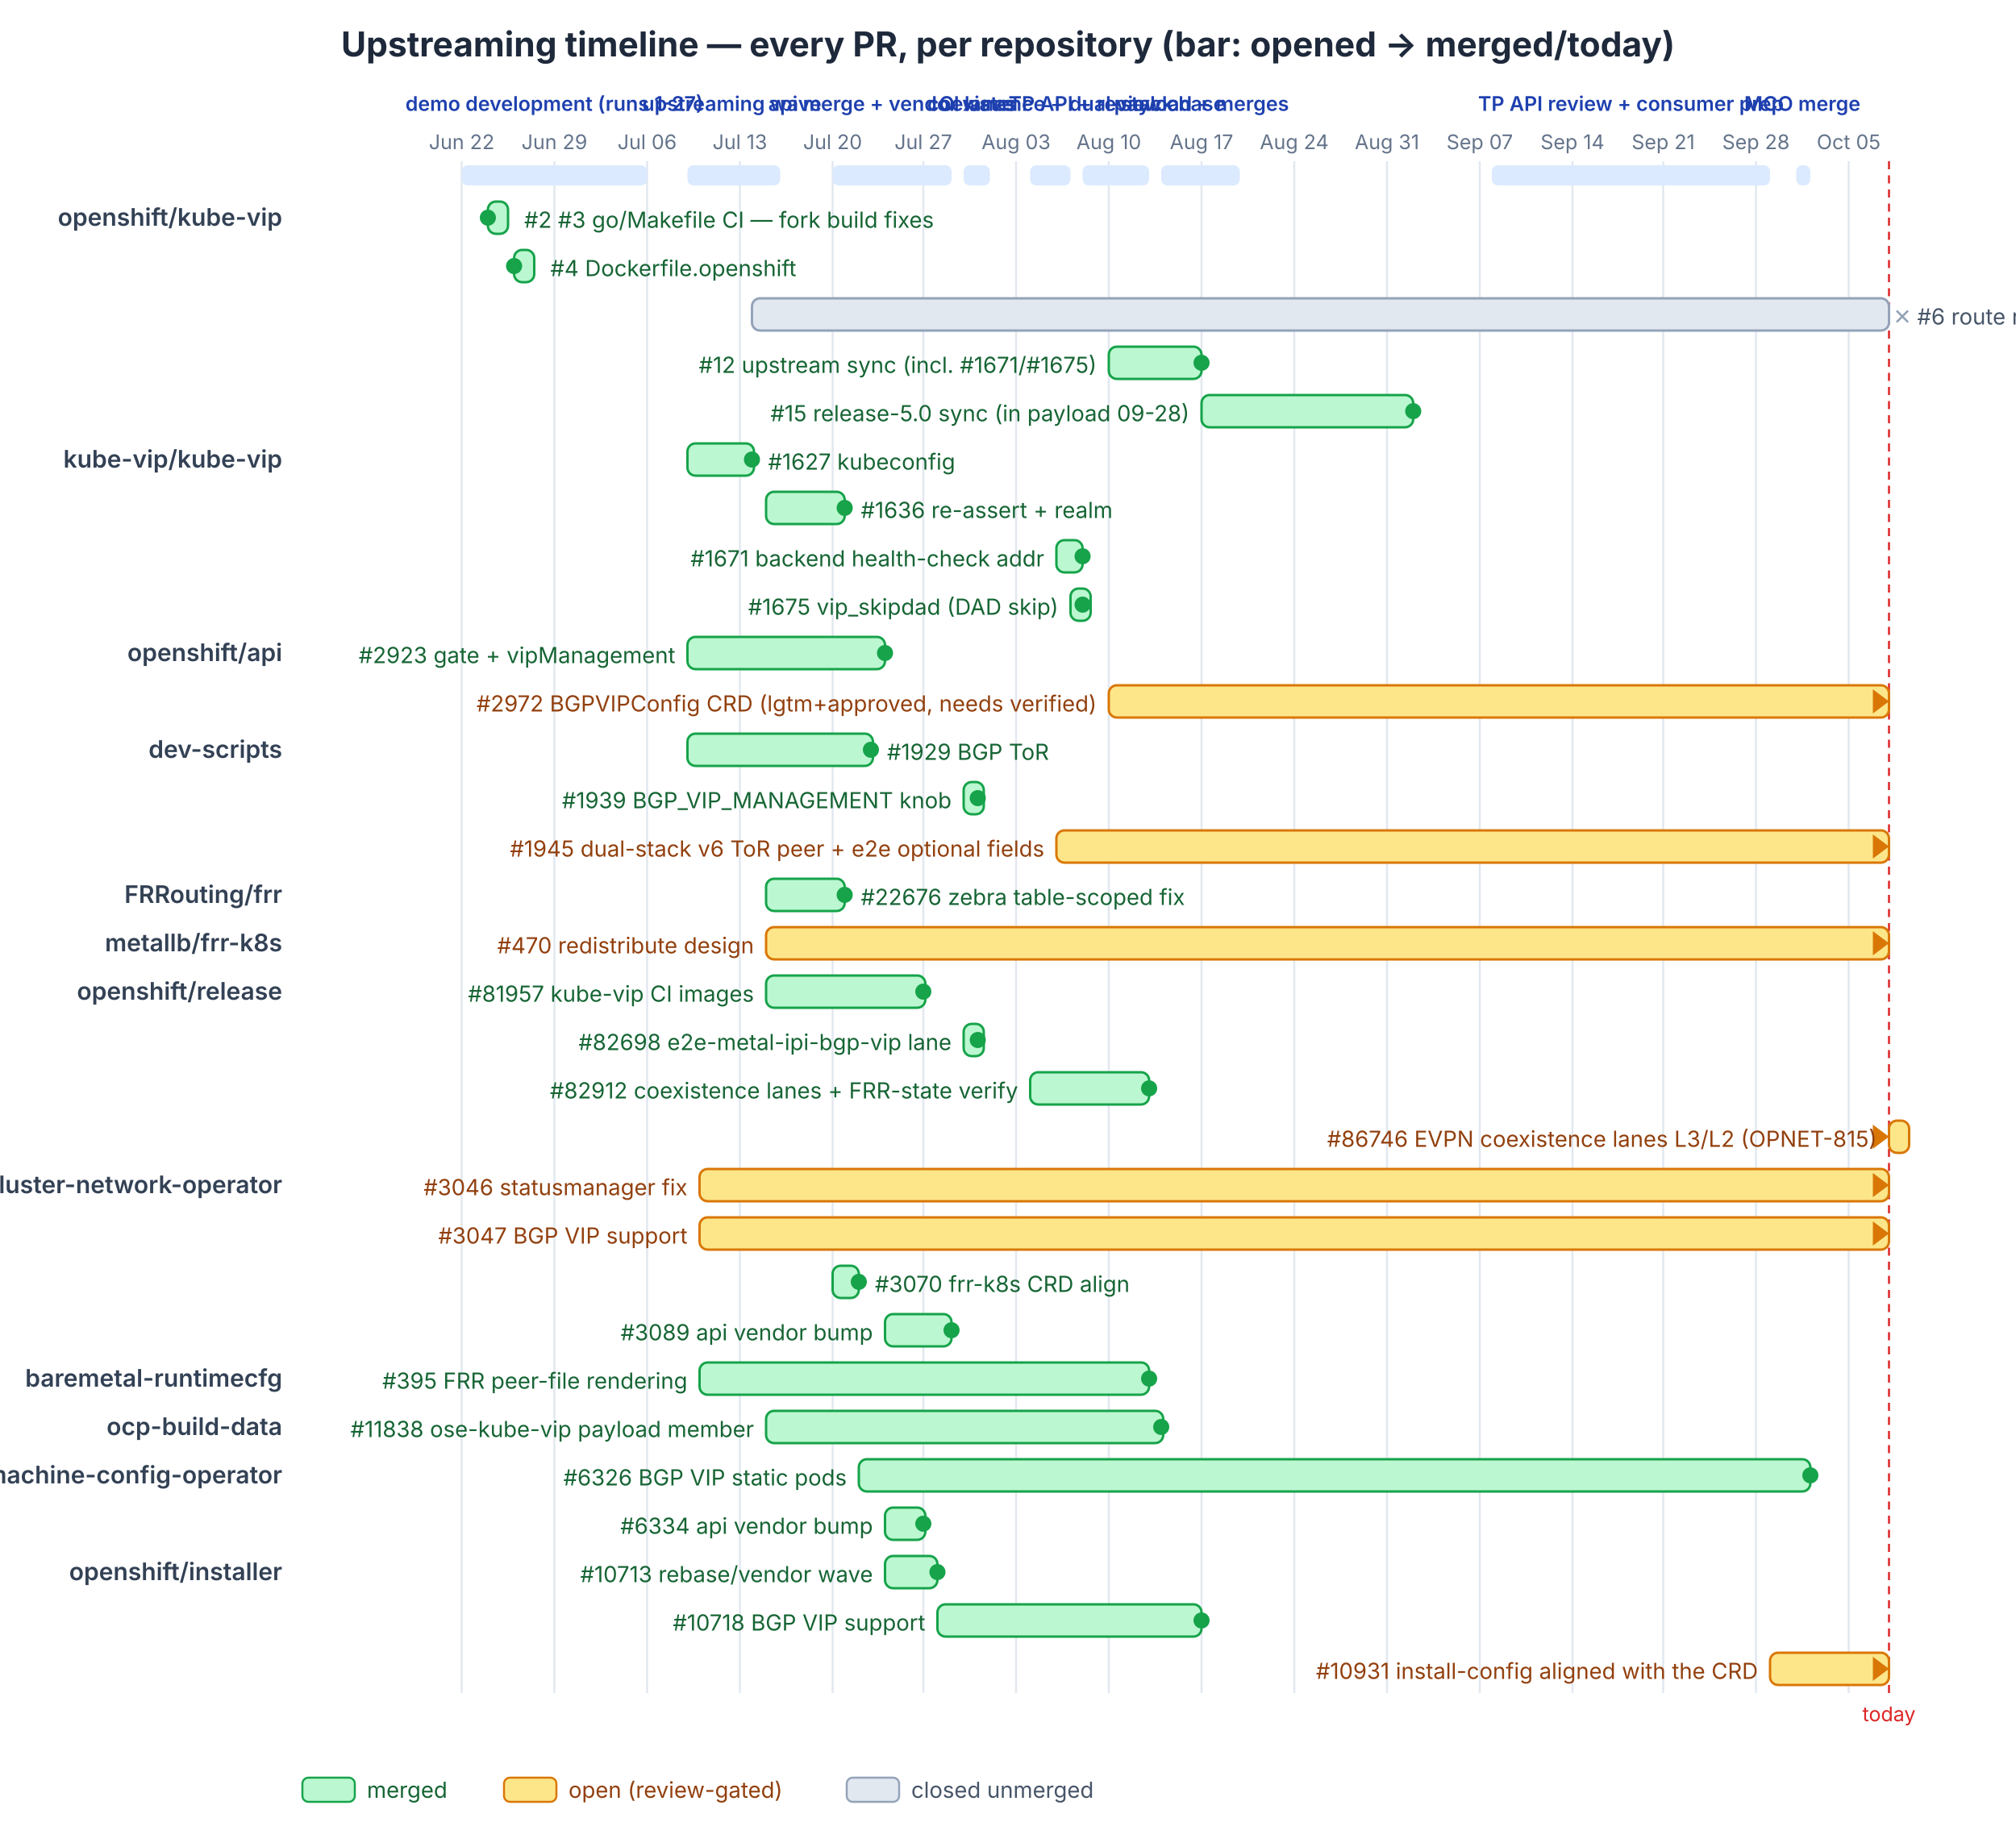
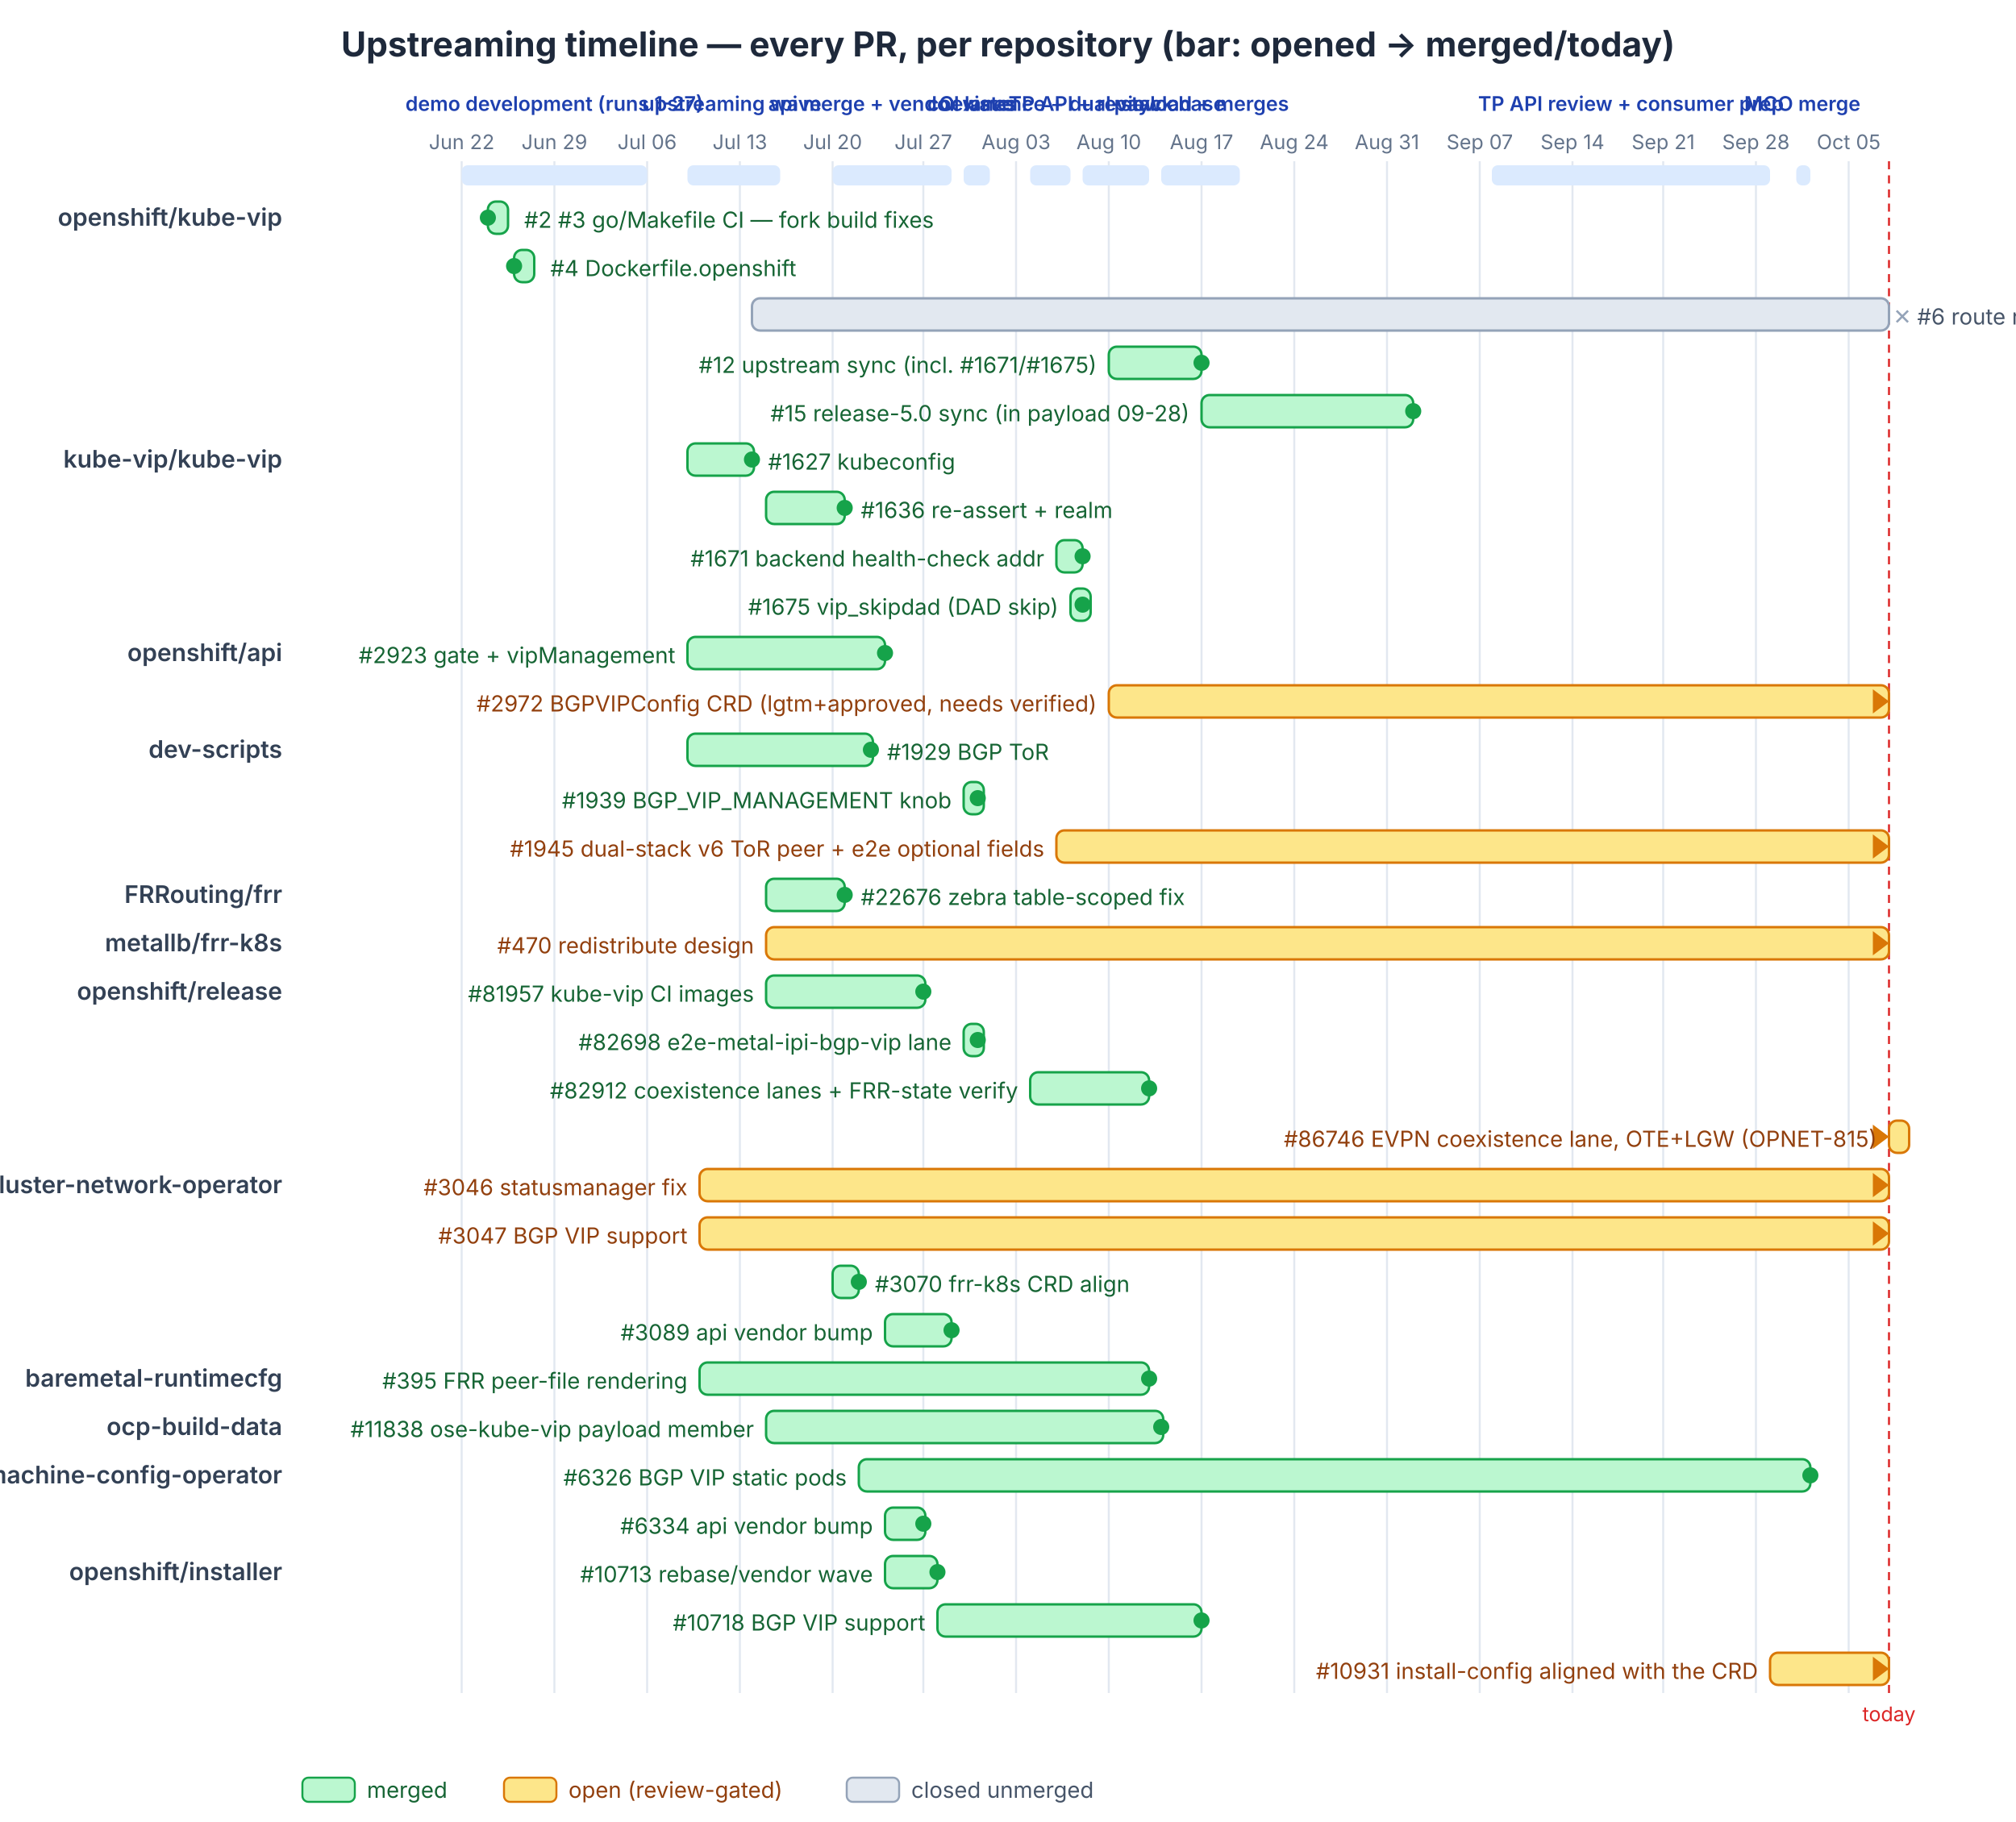
<svg xmlns="http://www.w3.org/2000/svg" width="1000" height="904" viewBox="0 0 1000 904" font-family="Inter, Helvetica, Arial, sans-serif">
  <text x="500" y="28" text-anchor="middle" font-size="17" font-weight="700" fill="#1e293b">Upstreaming timeline — every PR, per repository (bar: opened → merged/today)</text>
  <line x1="229" y1="80" x2="229" y2="840" stroke="#e2e8f0" stroke-width="1" />
  <text x="229" y="74" text-anchor="middle" font-size="10" fill="#64748b">Jun 22</text>
  <line x1="275" y1="80" x2="275" y2="840" stroke="#e2e8f0" stroke-width="1" />
  <text x="275" y="74" text-anchor="middle" font-size="10" fill="#64748b">Jun 29</text>
  <line x1="321" y1="80" x2="321" y2="840" stroke="#e2e8f0" stroke-width="1" />
  <text x="321" y="74" text-anchor="middle" font-size="10" fill="#64748b">Jul 06</text>
  <line x1="367" y1="80" x2="367" y2="840" stroke="#e2e8f0" stroke-width="1" />
  <text x="367" y="74" text-anchor="middle" font-size="10" fill="#64748b">Jul 13</text>
  <line x1="413" y1="80" x2="413" y2="840" stroke="#e2e8f0" stroke-width="1" />
  <text x="413" y="74" text-anchor="middle" font-size="10" fill="#64748b">Jul 20</text>
  <line x1="458" y1="80" x2="458" y2="840" stroke="#e2e8f0" stroke-width="1" />
  <text x="458" y="74" text-anchor="middle" font-size="10" fill="#64748b">Jul 27</text>
  <line x1="504" y1="80" x2="504" y2="840" stroke="#e2e8f0" stroke-width="1" />
  <text x="504" y="74" text-anchor="middle" font-size="10" fill="#64748b">Aug 03</text>
  <line x1="550" y1="80" x2="550" y2="840" stroke="#e2e8f0" stroke-width="1" />
  <text x="550" y="74" text-anchor="middle" font-size="10" fill="#64748b">Aug 10</text>
  <line x1="596" y1="80" x2="596" y2="840" stroke="#e2e8f0" stroke-width="1" />
  <text x="596" y="74" text-anchor="middle" font-size="10" fill="#64748b">Aug 17</text>
  <line x1="642" y1="80" x2="642" y2="840" stroke="#e2e8f0" stroke-width="1" />
  <text x="642" y="74" text-anchor="middle" font-size="10" fill="#64748b">Aug 24</text>
  <line x1="688" y1="80" x2="688" y2="840" stroke="#e2e8f0" stroke-width="1" />
  <text x="688" y="74" text-anchor="middle" font-size="10" fill="#64748b">Aug 31</text>
  <line x1="734" y1="80" x2="734" y2="840" stroke="#e2e8f0" stroke-width="1" />
  <text x="734" y="74" text-anchor="middle" font-size="10" fill="#64748b">Sep 07</text>
  <line x1="780" y1="80" x2="780" y2="840" stroke="#e2e8f0" stroke-width="1" />
  <text x="780" y="74" text-anchor="middle" font-size="10" fill="#64748b">Sep 14</text>
  <line x1="825" y1="80" x2="825" y2="840" stroke="#e2e8f0" stroke-width="1" />
  <text x="825" y="74" text-anchor="middle" font-size="10" fill="#64748b">Sep 21</text>
  <line x1="871" y1="80" x2="871" y2="840" stroke="#e2e8f0" stroke-width="1" />
  <text x="871" y="74" text-anchor="middle" font-size="10" fill="#64748b">Sep 28</text>
  <line x1="917" y1="80" x2="917" y2="840" stroke="#e2e8f0" stroke-width="1" />
  <text x="917" y="74" text-anchor="middle" font-size="10" fill="#64748b">Oct 05</text>
  <line x1="937" y1="80" x2="937" y2="840" stroke="#dc2626" stroke-width="1" stroke-dasharray="4 3" />
  <text x="937" y="854" text-anchor="middle" font-size="10" fill="#dc2626">today</text>
  <rect x="229" y="82" width="92" height="10" rx="3" fill="#dbeafe" />
  <text x="275" y="55" text-anchor="middle" font-size="10" font-weight="600" fill="#1e40af">demo development (runs 1-27)</text>
  <rect x="341" y="82" width="46" height="10" rx="3" fill="#dbeafe" />
  <text x="363" y="55" text-anchor="middle" font-size="10" font-weight="600" fill="#1e40af">upstreaming wave</text>
  <rect x="413" y="82" width="59" height="10" rx="3" fill="#dbeafe" />
  <text x="442" y="55" text-anchor="middle" font-size="10" font-weight="600" fill="#1e40af">api merge + vendor wave</text>
  <rect x="478" y="82" width="13" height="10" rx="3" fill="#dbeafe" />
  <text x="485" y="55" text-anchor="middle" font-size="10" font-weight="600" fill="#1e40af">CI lanes</text>
  <rect x="511" y="82" width="20" height="10" rx="3" fill="#dbeafe" />
  <text x="521" y="55" text-anchor="middle" font-size="10" font-weight="600" fill="#1e40af">coexistence + dual-stack</text>
  <rect x="537" y="82" width="33" height="10" rx="3" fill="#dbeafe" />
  <text x="554" y="55" text-anchor="middle" font-size="10" font-weight="600" fill="#1e40af">TP API + review chase</text>
  <rect x="576" y="82" width="39" height="10" rx="3" fill="#dbeafe" />
  <text x="596" y="55" text-anchor="middle" font-size="10" font-weight="600" fill="#1e40af">payload + merges</text>
  <rect x="740" y="82" width="138" height="10" rx="3" fill="#dbeafe" />
  <text x="809" y="55" text-anchor="middle" font-size="10" font-weight="600" fill="#1e40af">TP API review + consumer prep</text>
  <rect x="891" y="82" width="7" height="10" rx="3" fill="#dbeafe" />
  <text x="894" y="55" text-anchor="middle" font-size="10" font-weight="600" fill="#1e40af">MCO merge</text>
  <text x="140" y="112" text-anchor="end" font-size="12" font-weight="600" fill="#334155">openshift/kube-vip</text>
  <rect x="242" y="100" width="10" height="16" rx="4" fill="#bbf7d0" stroke="#16a34a" stroke-width="1.2" />
  <circle cx="242" cy="108" r="4" fill="#16a34a" />
  <text x="260" y="113" font-size="11" fill="#166534">#2 #3 go/Makefile CI — fork build fixes</text>
  <rect x="255" y="124" width="10" height="16" rx="4" fill="#bbf7d0" stroke="#16a34a" stroke-width="1.2" />
  <circle cx="255" cy="132" r="4" fill="#16a34a" />
  <text x="273" y="137" font-size="11" fill="#166534">#4 Dockerfile.openshift</text>
  <rect x="373" y="148" width="564" height="16" rx="4" fill="#e2e8f0" stroke="#94a3b8" stroke-width="1.2" />
  <text x="939" y="161" font-size="11" fill="#94a3b8">✕</text>
  <text x="951" y="161" font-size="11" fill="#475569">#6 route re-assert — closed: FRR fix suffices</text>
  <rect x="550" y="172" width="46" height="16" rx="4" fill="#bbf7d0" stroke="#16a34a" stroke-width="1.2" />
  <circle cx="596" cy="180" r="4" fill="#16a34a" />
  <text x="544" y="185" text-anchor="end" font-size="11" fill="#166534">#12 upstream sync (incl. #1671/#1675)</text>
  <rect x="596" y="196" width="105" height="16" rx="4" fill="#bbf7d0" stroke="#16a34a" stroke-width="1.2" />
  <circle cx="701" cy="204" r="4" fill="#16a34a" />
  <text x="590" y="209" text-anchor="end" font-size="11" fill="#166534">#15 release-5.0 sync (in payload 09-28)</text>
  <text x="140" y="232" text-anchor="end" font-size="12" font-weight="600" fill="#334155">kube-vip/kube-vip</text>
  <rect x="341" y="220" width="33" height="16" rx="4" fill="#bbf7d0" stroke="#16a34a" stroke-width="1.2" />
  <circle cx="373" cy="228" r="4" fill="#16a34a" />
  <text x="381" y="233" font-size="11" fill="#166534">#1627 kubeconfig</text>
  <rect x="380" y="244" width="39" height="16" rx="4" fill="#bbf7d0" stroke="#16a34a" stroke-width="1.2" />
  <circle cx="419" cy="252" r="4" fill="#16a34a" />
  <text x="427" y="257" font-size="11" fill="#166534">#1636 re-assert + realm</text>
  <rect x="524" y="268" width="13" height="16" rx="4" fill="#bbf7d0" stroke="#16a34a" stroke-width="1.2" />
  <circle cx="537" cy="276" r="4" fill="#16a34a" />
  <text x="518" y="281" text-anchor="end" font-size="11" fill="#166534">#1671 backend health-check addr</text>
  <rect x="531" y="292" width="10" height="16" rx="4" fill="#bbf7d0" stroke="#16a34a" stroke-width="1.2" />
  <circle cx="537" cy="300" r="4" fill="#16a34a" />
  <text x="525" y="305" text-anchor="end" font-size="11" fill="#166534">#1675 vip_skipdad (DAD skip)</text>
  <text x="140" y="328" text-anchor="end" font-size="12" font-weight="600" fill="#334155">openshift/api</text>
  <rect x="341" y="316" width="98" height="16" rx="4" fill="#bbf7d0" stroke="#16a34a" stroke-width="1.2" />
  <circle cx="439" cy="324" r="4" fill="#16a34a" />
  <text x="335" y="329" text-anchor="end" font-size="11" fill="#166534">#2923 gate + vipManagement</text>
  <rect x="550" y="340" width="387" height="16" rx="4" fill="#fde68a" stroke="#d97706" stroke-width="1.2" />
  <path d="M929,342 L937,348 L929,354 z" fill="#d97706" />
  <text x="544" y="353" text-anchor="end" font-size="11" fill="#92400e">#2972 BGPVIPConfig CRD (lgtm+approved, needs verified)</text>
  <text x="140" y="376" text-anchor="end" font-size="12" font-weight="600" fill="#334155">dev-scripts</text>
  <rect x="341" y="364" width="92" height="16" rx="4" fill="#bbf7d0" stroke="#16a34a" stroke-width="1.2" />
  <circle cx="432" cy="372" r="4" fill="#16a34a" />
  <text x="440" y="377" font-size="11" fill="#166534">#1929 BGP ToR</text>
  <rect x="478" y="388" width="10" height="16" rx="4" fill="#bbf7d0" stroke="#16a34a" stroke-width="1.2" />
  <circle cx="485" cy="396" r="4" fill="#16a34a" />
  <text x="472" y="401" text-anchor="end" font-size="11" fill="#166534">#1939 BGP_VIP_MANAGEMENT knob</text>
  <rect x="524" y="412" width="413" height="16" rx="4" fill="#fde68a" stroke="#d97706" stroke-width="1.2" />
  <path d="M929,414 L937,420 L929,426 z" fill="#d97706" />
  <text x="518" y="425" text-anchor="end" font-size="11" fill="#92400e">#1945 dual-stack v6 ToR peer + e2e optional fields</text>
  <text x="140" y="448" text-anchor="end" font-size="12" font-weight="600" fill="#334155">FRRouting/frr</text>
  <rect x="380" y="436" width="39" height="16" rx="4" fill="#bbf7d0" stroke="#16a34a" stroke-width="1.2" />
  <circle cx="419" cy="444" r="4" fill="#16a34a" />
  <text x="427" y="449" font-size="11" fill="#166534">#22676 zebra table-scoped fix</text>
  <text x="140" y="472" text-anchor="end" font-size="12" font-weight="600" fill="#334155">metallb/frr-k8s</text>
  <rect x="380" y="460" width="557" height="16" rx="4" fill="#fde68a" stroke="#d97706" stroke-width="1.2" />
  <path d="M929,462 L937,468 L929,474 z" fill="#d97706" />
  <text x="374" y="473" text-anchor="end" font-size="11" fill="#92400e">#470 redistribute design</text>
  <text x="140" y="496" text-anchor="end" font-size="12" font-weight="600" fill="#334155">openshift/release</text>
  <rect x="380" y="484" width="79" height="16" rx="4" fill="#bbf7d0" stroke="#16a34a" stroke-width="1.2" />
  <circle cx="458" cy="492" r="4" fill="#16a34a" />
  <text x="374" y="497" text-anchor="end" font-size="11" fill="#166534">#81957 kube-vip CI images</text>
  <rect x="478" y="508" width="10" height="16" rx="4" fill="#bbf7d0" stroke="#16a34a" stroke-width="1.2" />
  <circle cx="485" cy="516" r="4" fill="#16a34a" />
  <text x="472" y="521" text-anchor="end" font-size="11" fill="#166534">#82698 e2e-metal-ipi-bgp-vip lane</text>
  <rect x="511" y="532" width="59" height="16" rx="4" fill="#bbf7d0" stroke="#16a34a" stroke-width="1.2" />
  <circle cx="570" cy="540" r="4" fill="#16a34a" />
  <text x="505" y="545" text-anchor="end" font-size="11" fill="#166534">#82912 coexistence lanes + FRR-state verify</text>
  <rect x="937" y="556" width="10" height="16" rx="4" fill="#fde68a" stroke="#d97706" stroke-width="1.2" />
  <path d="M929,558 L937,564 L929,570 z" fill="#d97706" />
-   <text x="931" y="569" text-anchor="end" font-size="11" fill="#92400e">#86746 EVPN coexistence lanes L3/L2 (OPNET-815)</text>
+   <text x="931" y="569" text-anchor="end" font-size="11" fill="#92400e">#86746 EVPN coexistence lane, OTE+LGW (OPNET-815)</text>
  <text x="140" y="592" text-anchor="end" font-size="12" font-weight="600" fill="#334155">cluster-network-operator</text>
  <rect x="347" y="580" width="590" height="16" rx="4" fill="#fde68a" stroke="#d97706" stroke-width="1.2" />
  <path d="M929,582 L937,588 L929,594 z" fill="#d97706" />
  <text x="341" y="593" text-anchor="end" font-size="11" fill="#92400e">#3046 statusmanager fix</text>
  <rect x="347" y="604" width="590" height="16" rx="4" fill="#fde68a" stroke="#d97706" stroke-width="1.2" />
  <path d="M929,606 L937,612 L929,618 z" fill="#d97706" />
  <text x="341" y="617" text-anchor="end" font-size="11" fill="#92400e">#3047 BGP VIP support</text>
  <rect x="413" y="628" width="13" height="16" rx="4" fill="#bbf7d0" stroke="#16a34a" stroke-width="1.2" />
  <circle cx="426" cy="636" r="4" fill="#16a34a" />
  <text x="434" y="641" font-size="11" fill="#166534">#3070 frr-k8s CRD align</text>
  <rect x="439" y="652" width="33" height="16" rx="4" fill="#bbf7d0" stroke="#16a34a" stroke-width="1.2" />
  <circle cx="472" cy="660" r="4" fill="#16a34a" />
  <text x="433" y="665" text-anchor="end" font-size="11" fill="#166534">#3089 api vendor bump</text>
  <text x="140" y="688" text-anchor="end" font-size="12" font-weight="600" fill="#334155">baremetal-runtimecfg</text>
  <rect x="347" y="676" width="223" height="16" rx="4" fill="#bbf7d0" stroke="#16a34a" stroke-width="1.2" />
  <circle cx="570" cy="684" r="4" fill="#16a34a" />
  <text x="341" y="689" text-anchor="end" font-size="11" fill="#166534">#395 FRR peer-file rendering</text>
  <text x="140" y="712" text-anchor="end" font-size="12" font-weight="600" fill="#334155">ocp-build-data</text>
  <rect x="380" y="700" width="197" height="16" rx="4" fill="#bbf7d0" stroke="#16a34a" stroke-width="1.2" />
  <circle cx="576" cy="708" r="4" fill="#16a34a" />
  <text x="374" y="713" text-anchor="end" font-size="11" fill="#166534">#11838 ose-kube-vip payload member</text>
  <text x="140" y="736" text-anchor="end" font-size="12" font-weight="600" fill="#334155">machine-config-operator</text>
  <rect x="426" y="724" width="472" height="16" rx="4" fill="#bbf7d0" stroke="#16a34a" stroke-width="1.2" />
  <circle cx="898" cy="732" r="4" fill="#16a34a" />
  <text x="420" y="737" text-anchor="end" font-size="11" fill="#166534">#6326 BGP VIP static pods</text>
  <rect x="439" y="748" width="20" height="16" rx="4" fill="#bbf7d0" stroke="#16a34a" stroke-width="1.2" />
  <circle cx="458" cy="756" r="4" fill="#16a34a" />
  <text x="433" y="761" text-anchor="end" font-size="11" fill="#166534">#6334 api vendor bump</text>
  <text x="140" y="784" text-anchor="end" font-size="12" font-weight="600" fill="#334155">openshift/installer</text>
  <rect x="439" y="772" width="26" height="16" rx="4" fill="#bbf7d0" stroke="#16a34a" stroke-width="1.2" />
  <circle cx="465" cy="780" r="4" fill="#16a34a" />
  <text x="433" y="785" text-anchor="end" font-size="11" fill="#166534">#10713 rebase/vendor wave</text>
  <rect x="465" y="796" width="131" height="16" rx="4" fill="#bbf7d0" stroke="#16a34a" stroke-width="1.2" />
  <circle cx="596" cy="804" r="4" fill="#16a34a" />
  <text x="459" y="809" text-anchor="end" font-size="11" fill="#166534">#10718 BGP VIP support</text>
  <rect x="878" y="820" width="59" height="16" rx="4" fill="#fde68a" stroke="#d97706" stroke-width="1.2" />
  <path d="M929,822 L937,828 L929,834 z" fill="#d97706" />
  <text x="872" y="833" text-anchor="end" font-size="11" fill="#92400e">#10931 install-config aligned with the CRD</text>
  <g font-size="11">
    <rect x="150" y="882" width="26" height="12" rx="3" fill="#bbf7d0" stroke="#16a34a" />
    <text x="182" y="892" fill="#166534">merged</text>
    <rect x="250" y="882" width="26" height="12" rx="3" fill="#fde68a" stroke="#d97706" />
    <text x="282" y="892" fill="#92400e">open (review-gated)</text>
    <rect x="420" y="882" width="26" height="12" rx="3" fill="#e2e8f0" stroke="#94a3b8" />
    <text x="452" y="892" fill="#475569">closed unmerged</text>
  </g>
</svg>
